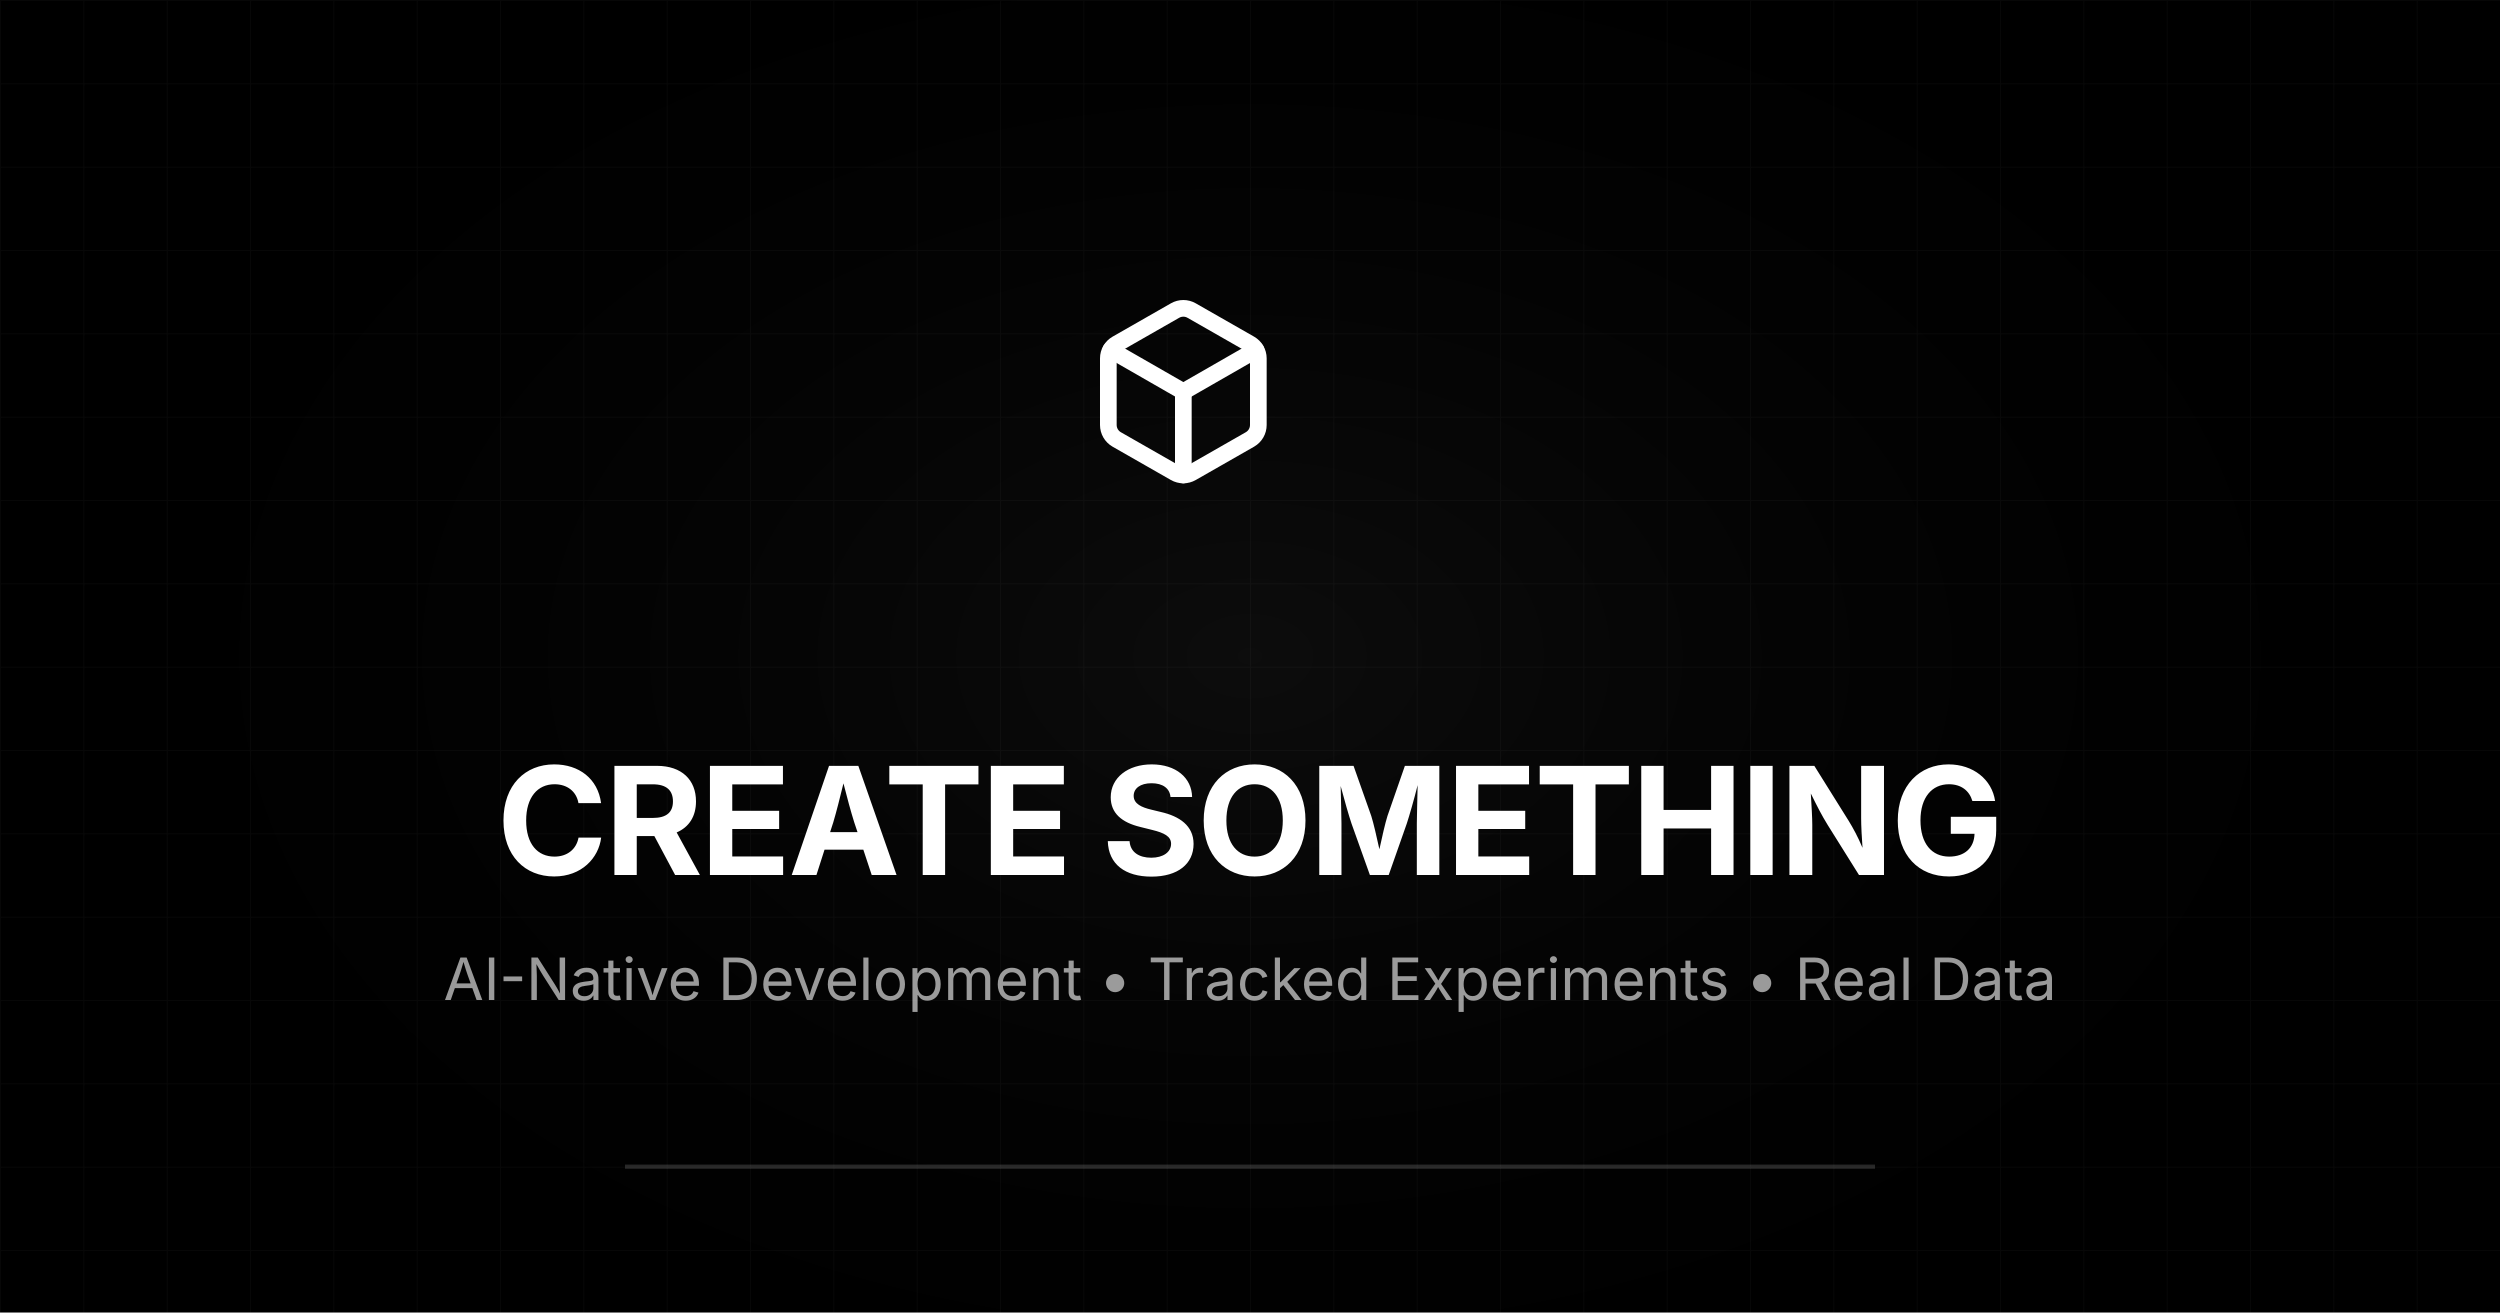
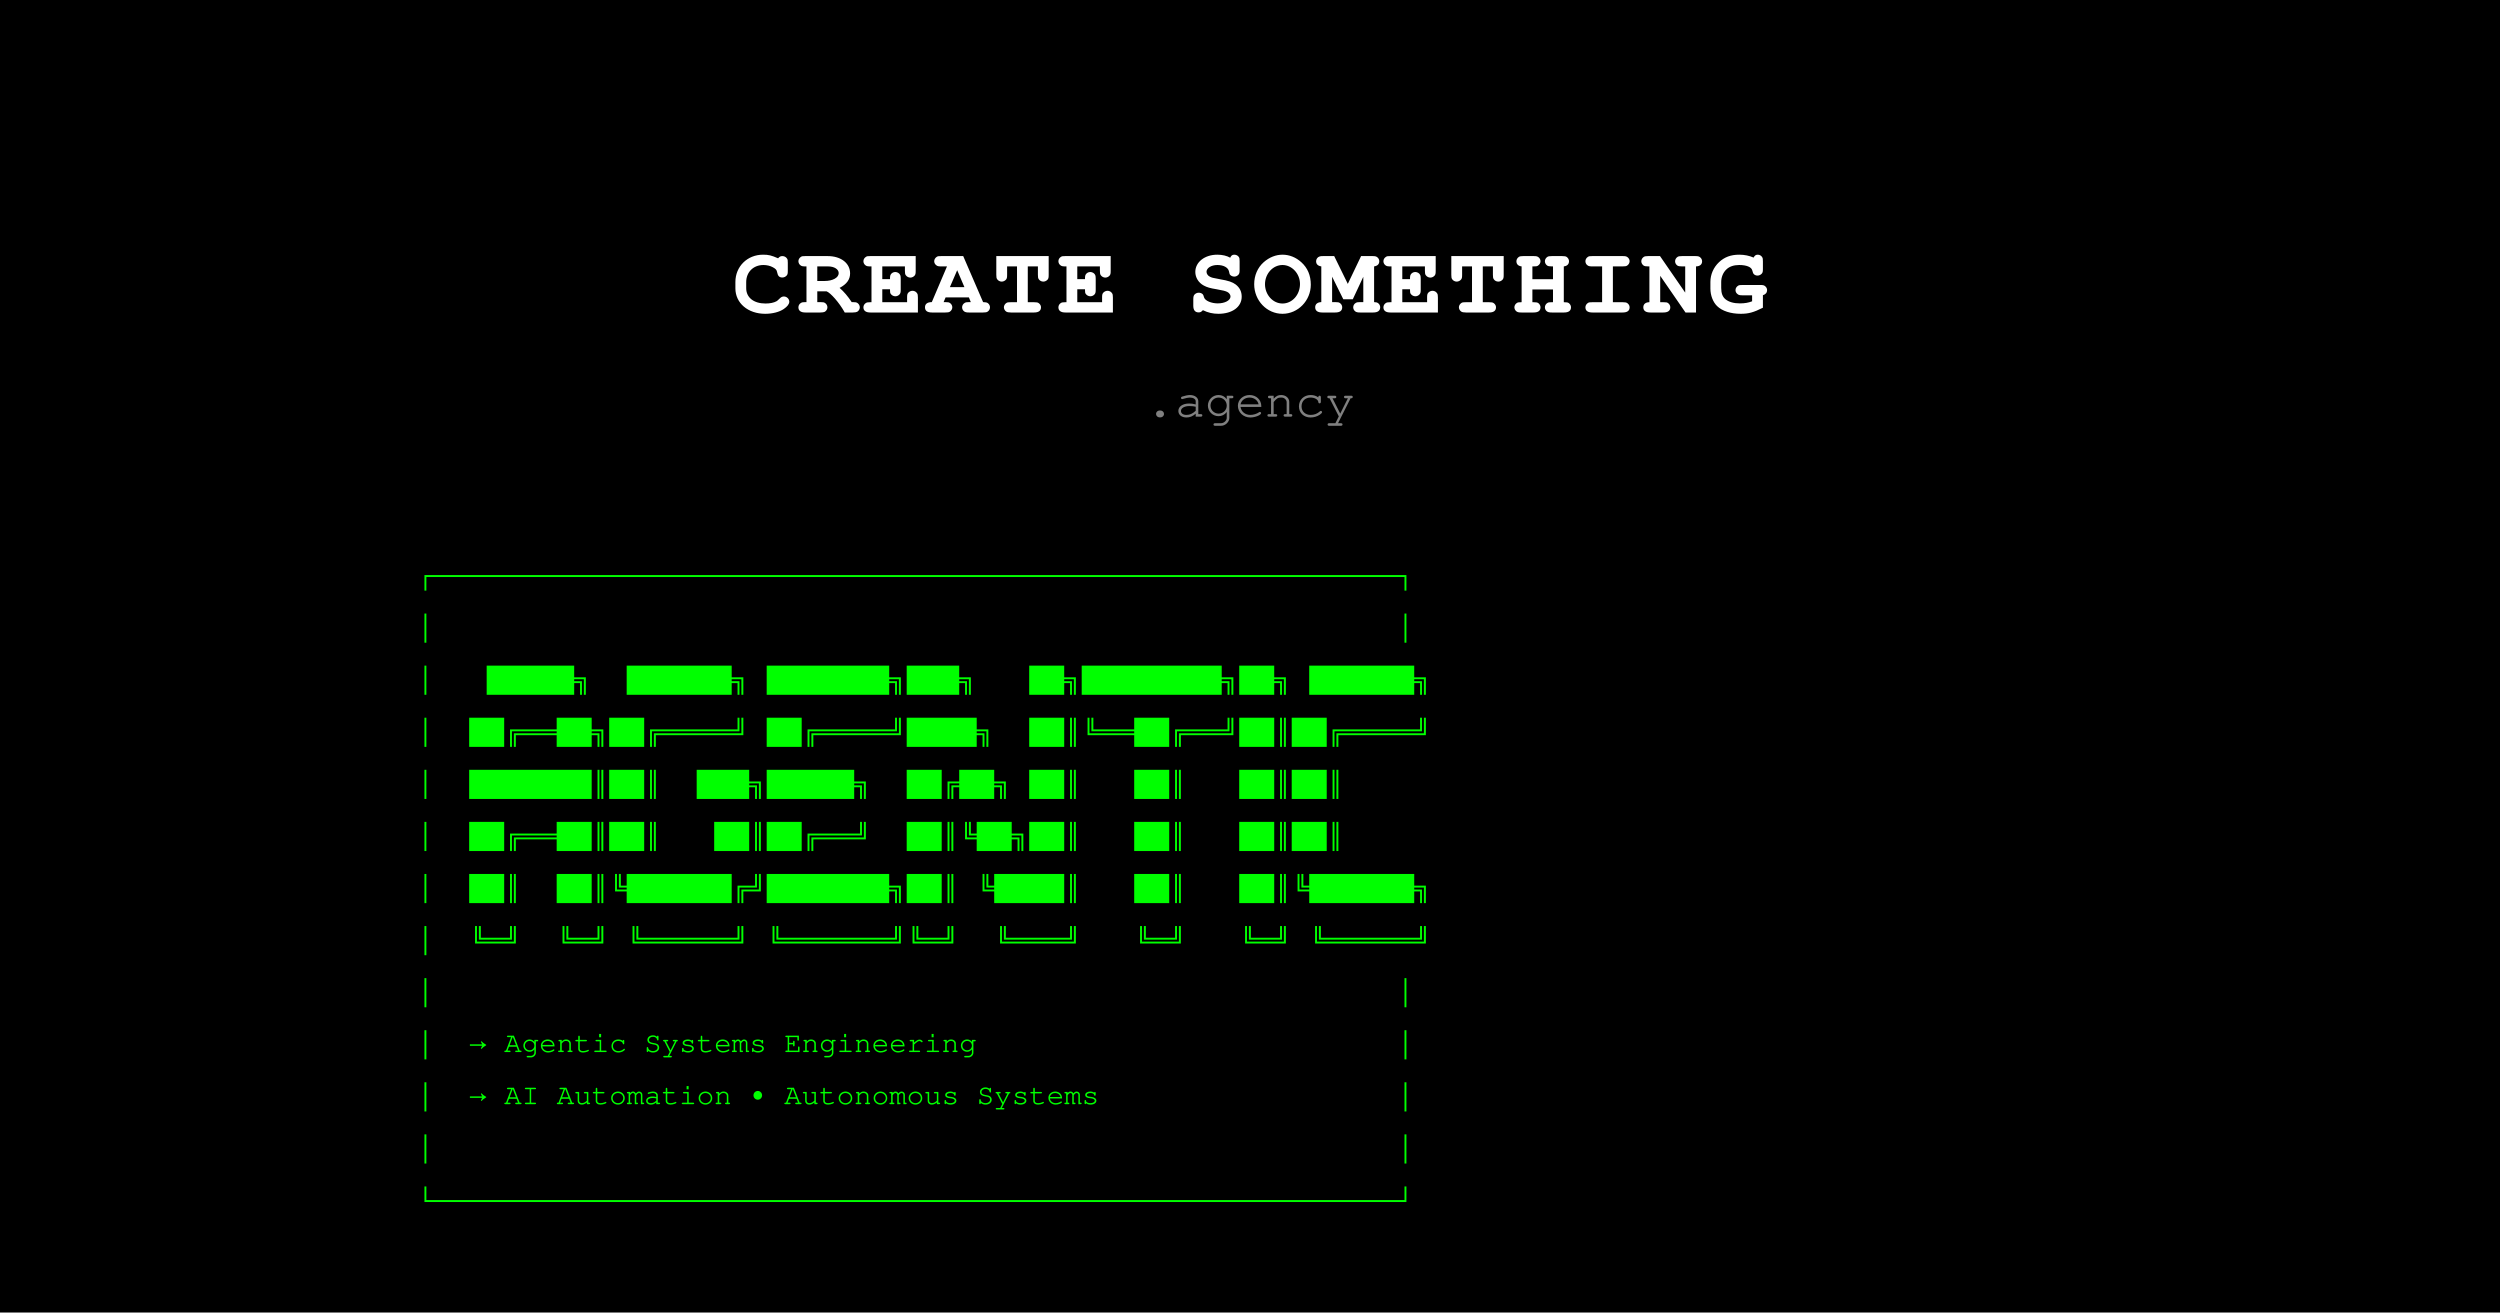
- <svg xmlns="http://www.w3.org/2000/svg" width="1200" height="630" viewBox="0 0 1200 630" fill="none">
+ <svg xmlns="http://www.w3.org/2000/svg" width="1200" height="630">
  <rect width="1200" height="630" fill="#000000" />
-   <defs>
-     <pattern id="grid" width="40" height="40" patternUnits="userSpaceOnUse">
-       <path d="M 40 0 L 0 0 0 40" fill="none" stroke="#ffffff" stroke-opacity="0.03" stroke-width="1" />
-     </pattern>
-   </defs>
-   <rect width="1200" height="630" fill="url(#grid)" />
-   <defs>
-     <radialGradient id="gradient" cx="50%" cy="50%">
-       <stop offset="0%" stop-color="#ffffff" stop-opacity="0.05" />
-       <stop offset="100%" stop-color="#000000" stop-opacity="0" />
-     </radialGradient>
-   </defs>
-   <ellipse cx="600" cy="315" rx="600" ry="400" fill="url(#gradient)" />
-   <g transform="translate(520, 140) scale(4)">
-     <path d="M21 16V8a2 2 0 0 0-1-1.73l-7-4a2 2 0 0 0-2 0l-7 4A2 2 0 0 0 3 8v8a2 2 0 0 0 1 1.73l7 4a2 2 0 0 0 2 0l7-4A2 2 0 0 0 21 16z" fill="none" stroke="#FFFFFF" stroke-width="2" stroke-linecap="round" stroke-linejoin="round" />
-     <polyline points="3.29 7 12 12 20.71 7" fill="none" stroke="#FFFFFF" stroke-width="2" stroke-linecap="round" stroke-linejoin="round" />
-     <line x1="12" y1="22" x2="12" y2="12" stroke="#FFFFFF" stroke-width="2" stroke-linecap="round" stroke-linejoin="round" />
-   </g>
-   <text x="600" y="420" font-family="system-ui, -apple-system, sans-serif" font-size="72" font-weight="700" fill="#FFFFFF" text-anchor="middle" letter-spacing="-0.02em">
+   <text x="600" y="150" font-family="JetBrains Mono, Courier, monospace" font-size="48" font-weight="700" fill="#ffffff" text-anchor="middle" letter-spacing="0.05em">
    CREATE SOMETHING
  </text>
-   <text x="600" y="480" font-family="system-ui, -apple-system, sans-serif" font-size="28" font-weight="400" fill="#FFFFFF" fill-opacity="0.6" text-anchor="middle">
-     AI-Native Development • Tracked Experiments • Real Data
+   <text x="600" y="200" font-family="JetBrains Mono, Courier, monospace" font-size="24" fill="#ffffff" fill-opacity="0.5" text-anchor="middle">
+     .agency
  </text>
-   <line x1="300" y1="560" x2="900" y2="560" stroke="#FFFFFF" stroke-opacity="0.15" stroke-width="2" />
+   <text font-family="JetBrains Mono, Courier, monospace" font-size="14" fill="#00ff00" xml:space="preserve">
+     <tspan x="200" y="280">┌───────────────────────────────────────────────────────┐</tspan>
+     <tspan x="200" y="305">│                                                       │</tspan>
+     <tspan x="200" y="330">│   █████╗  ██████╗ ███████╗███╗   ██╗████████╗██╗ ██████╗</tspan>
+     <tspan x="200" y="355">│  ██╔══██╗██╔════╝ ██╔════╝████╗  ██║╚══██╔══╝██║██╔════╝</tspan>
+     <tspan x="200" y="380">│  ███████║██║  ███╗█████╗  ██╔██╗ ██║   ██║   ██║██║     </tspan>
+     <tspan x="200" y="405">│  ██╔══██║██║   ██║██╔══╝  ██║╚██╗██║   ██║   ██║██║     </tspan>
+     <tspan x="200" y="430">│  ██║  ██║╚██████╔╝███████╗██║ ╚████║   ██║   ██║╚██████╗</tspan>
+     <tspan x="200" y="455">│  ╚═╝  ╚═╝ ╚═════╝ ╚══════╝╚═╝  ╚═══╝   ╚═╝   ╚═╝ ╚═════╝</tspan>
+     <tspan x="200" y="480">│                                                       │</tspan>
+     <tspan x="200" y="505">│  → Agentic Systems Engineering                        │</tspan>
+     <tspan x="200" y="530">│  → AI Automation • Autonomous Systems                 │</tspan>
+     <tspan x="200" y="555">│                                                       │</tspan>
+     <tspan x="200" y="580">└───────────────────────────────────────────────────────┘</tspan>
+   </text>
</svg>
